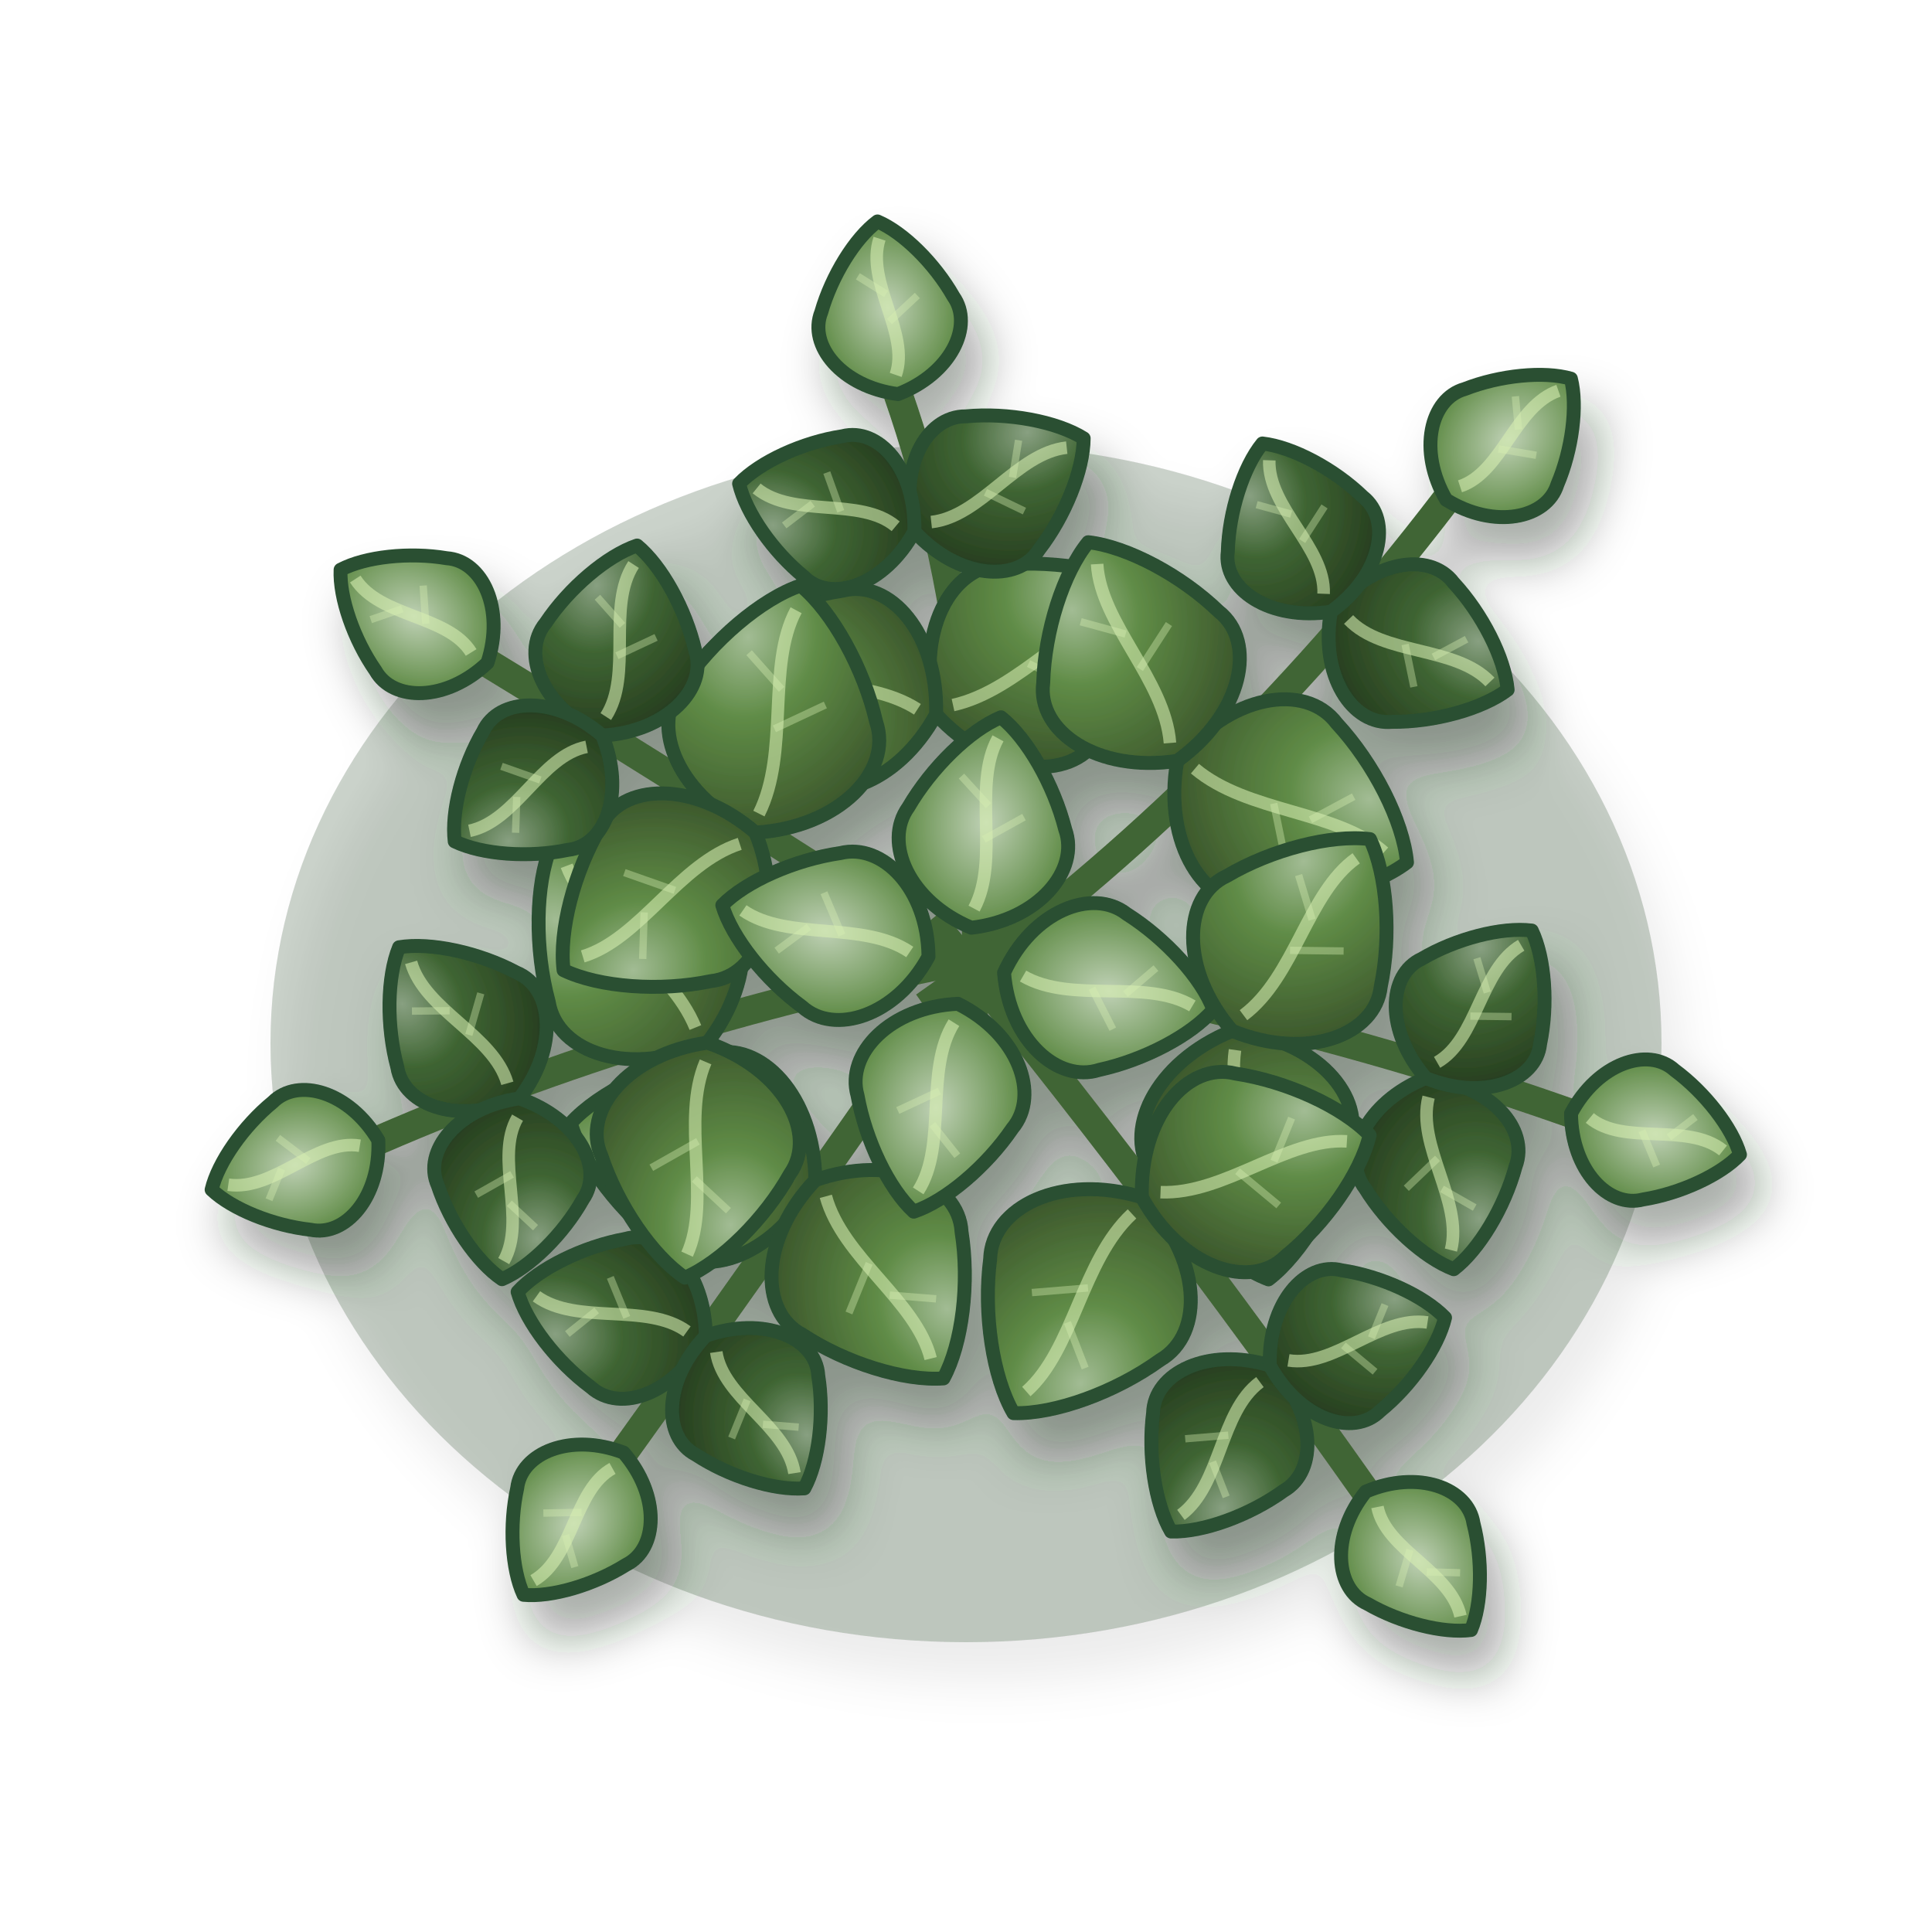
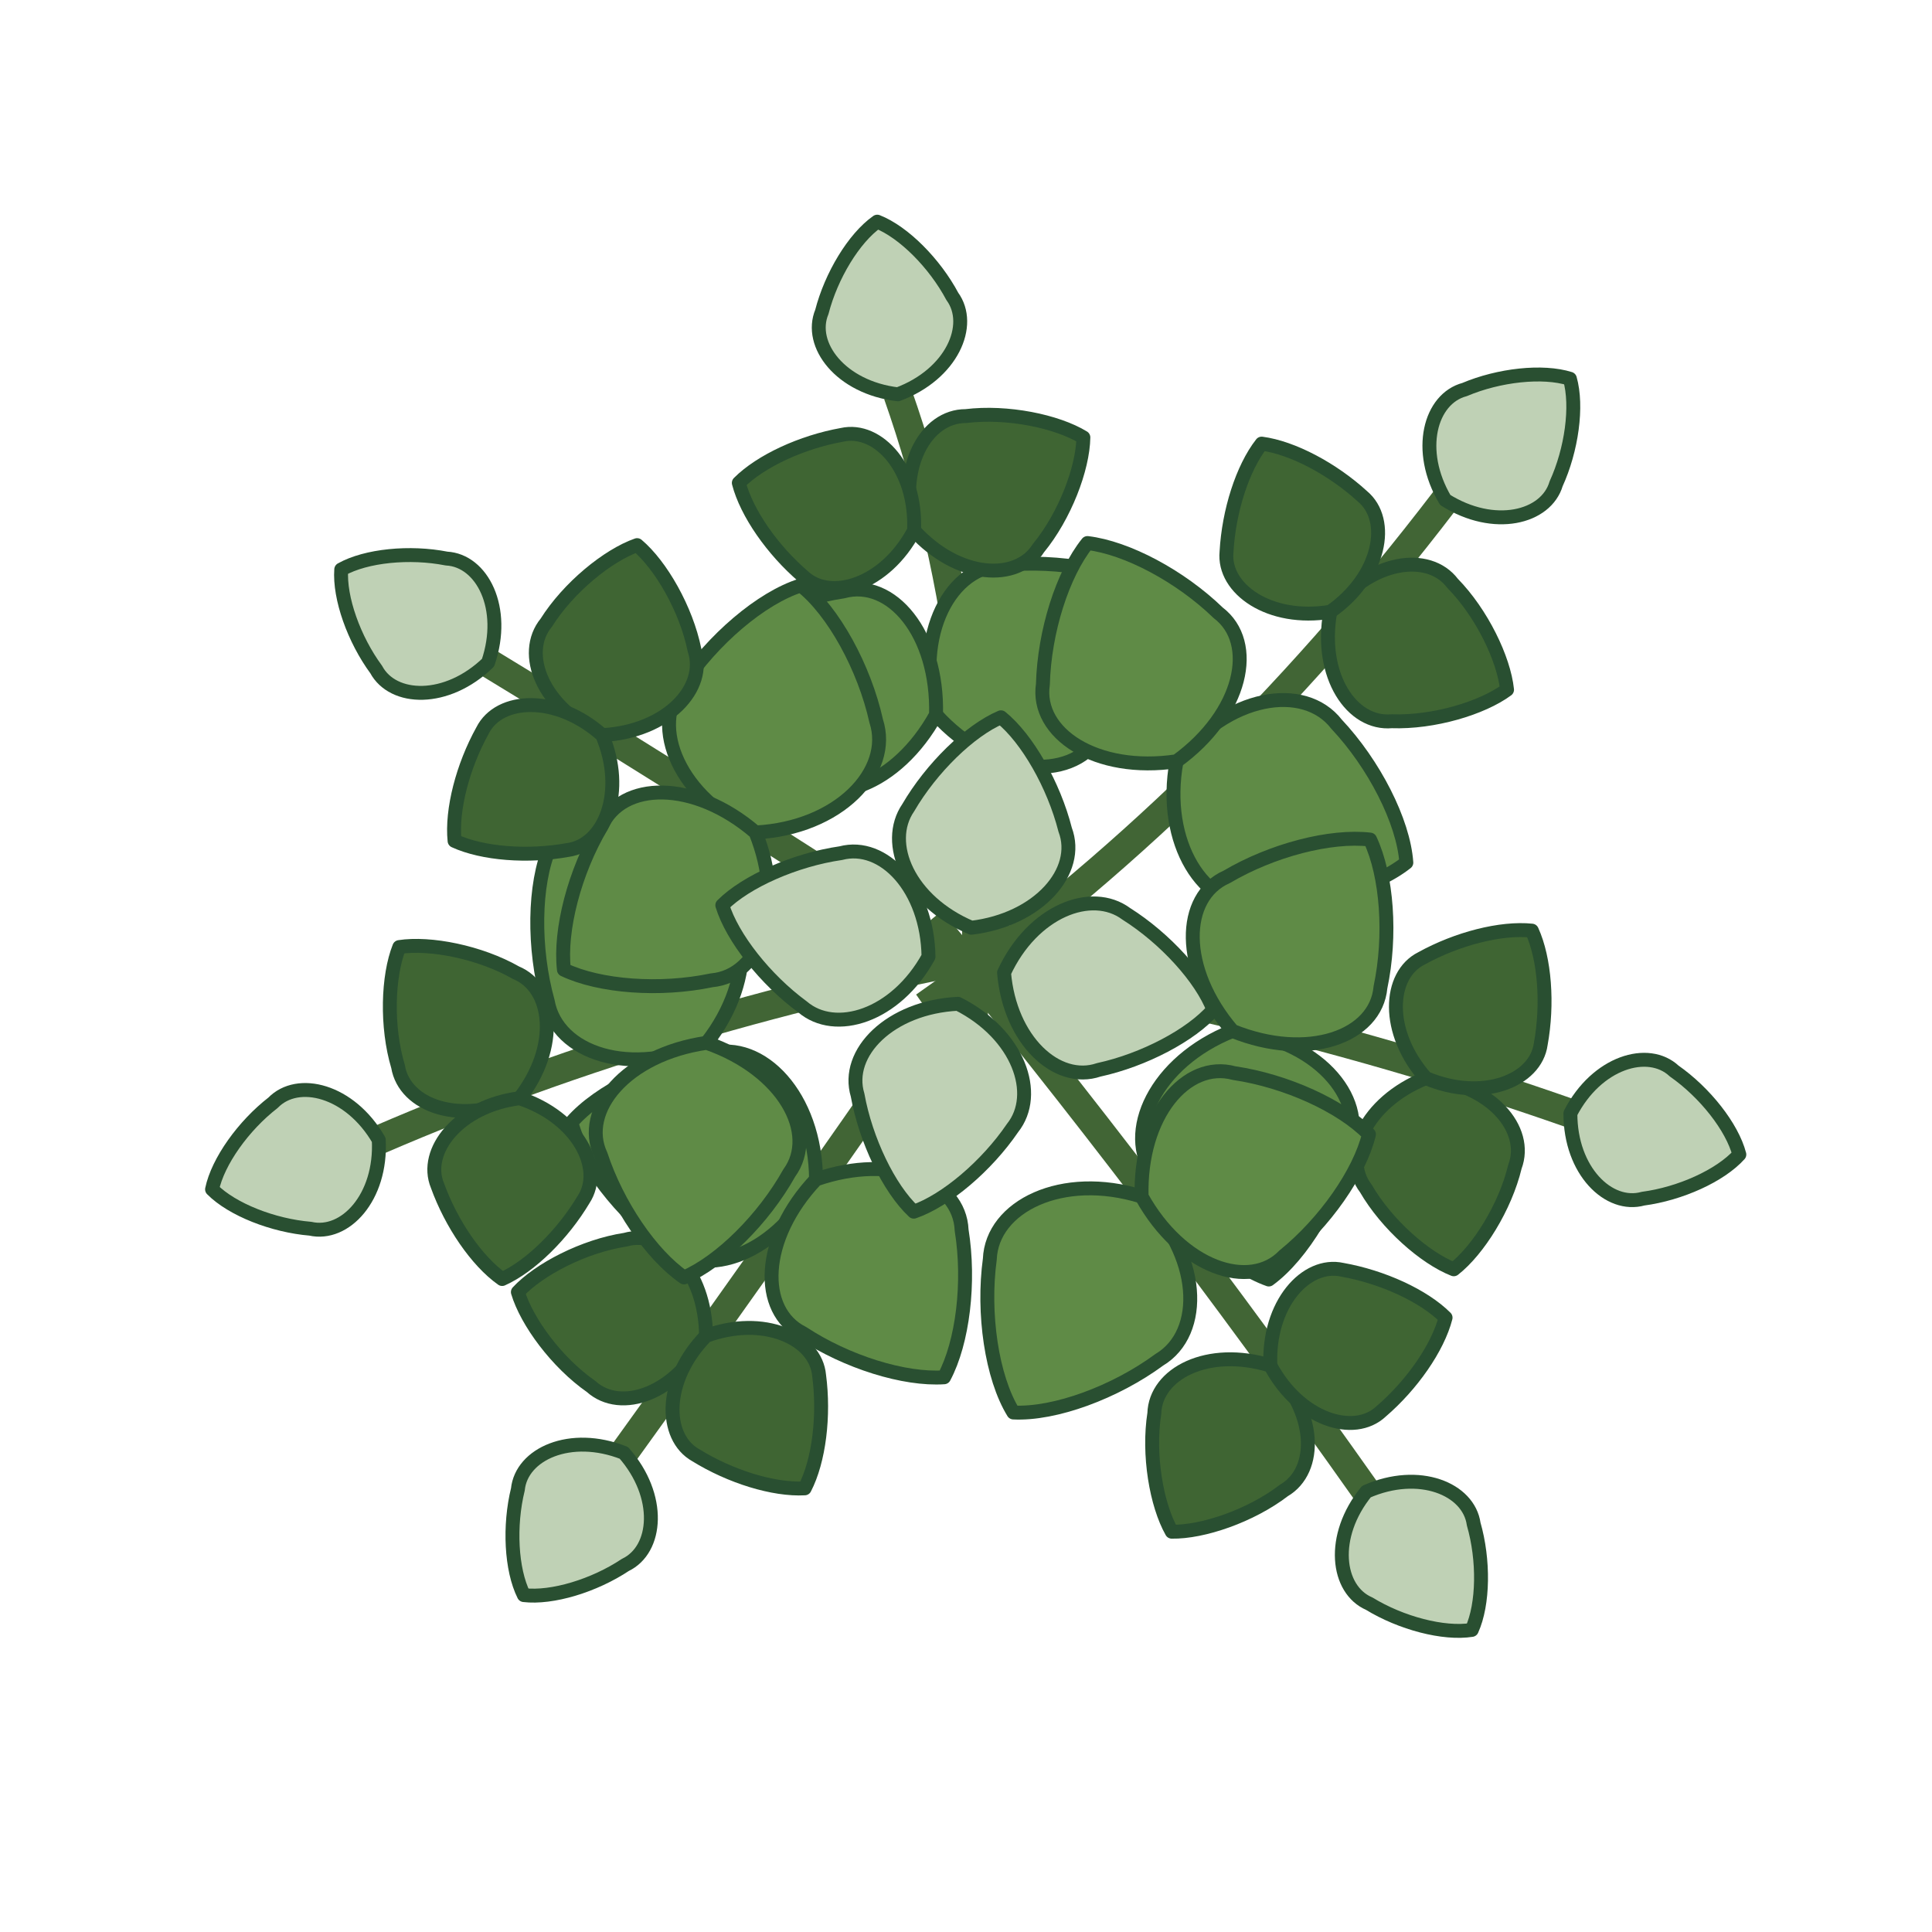
<svg xmlns="http://www.w3.org/2000/svg" viewBox="-50 -50 100 100" width="100" height="100" role="img" aria-label="Patata">
  <defs>
-     <radialGradient id="leafA" cx="30%" cy="24%" r="82%">
-       <stop stop-color="#a2bc94" />
-       <stop offset=".4" stop-color="#5f8b46" />
-       <stop offset="1" stop-color="#3b562b" />
-     </radialGradient>
-     <radialGradient id="leafB" cx="30%" cy="24%" r="82%">
-       <stop stop-color="#88a081" />
-       <stop offset=".42" stop-color="#3f6533" />
-       <stop offset="1" stop-color="#263d1f" />
-     </radialGradient>
-     <radialGradient id="leafYoung">
-       <stop stop-color="#bfd1b5" />
-       <stop offset="1" stop-color="#5f8b46" />
-     </radialGradient>
-     <radialGradient id="fruitRed" cx="30%" cy="24%">
-       <stop stop-color="#ff9b83" />
-       <stop offset=".35" stop-color="#c98242" />
-       <stop offset="1" stop-color="#6d2026" />
-     </radialGradient>
-     <radialGradient id="fruitGreen" cx="30%" cy="24%">
-       <stop stop-color="#b6dc79" />
-       <stop offset=".4" stop-color="#5e9849" />
-       <stop offset="1" stop-color="#264a30" />
-     </radialGradient>
-     <radialGradient id="fruitOrange">
-       <stop stop-color="#ffd376" />
-       <stop offset=".42" stop-color="#e78934" />
-       <stop offset="1" stop-color="#7a321f" />
-     </radialGradient>
-     <radialGradient id="fruitPurple">
-       <stop stop-color="#c498ca" />
-       <stop offset=".42" stop-color="#70467e" />
-       <stop offset="1" stop-color="#2a193d" />
-     </radialGradient>
-     <radialGradient id="headGreen">
-       <stop stop-color="#a3c77c" />
-       <stop offset="1" stop-color="#456d43" />
-     </radialGradient>
-     <radialGradient id="headCream">
-       <stop stop-color="#fffcec" />
-       <stop offset="1" stop-color="#b8aa7b" />
-     </radialGradient>
-     <filter id="depth" x="-24%" y="-24%" width="160%" height="170%">
-       <feDropShadow dx="1" dy="2" stdDeviation="1.25" flood-color="#132315" flood-opacity=".38" />
-     </filter>
+     <path id="serraShape0" d="M0 0 C4.2 -1 6.4 -4.4 5.1 -6.8 C4 -9.4 1.9 -12 0 -13 C-1.9 -12 -4 -9.4 -5.1 -6.8 C-6.4 -4.4 -4.2 -1 0 0Z" fill="#5f8b46" stroke="#294f31" stroke-width=".72" stroke-linejoin="round" />
+     <path id="serraShape1" d="M0 0 C4.1 -1 6.2 -4.1 4.9 -6.3 C3.8 -8.8 1.8 -11.2 0 -12.2 C-1.8 -11.2 -3.8 -8.8 -4.9 -6.3 C-6.2 -4.1 -4.1 -1 0 0Z" fill="#5f8b46" stroke="#294f31" stroke-width=".72" stroke-linejoin="round" />
+     <path id="serraShape2" d="M0 0 C3.3 -.8 4.9 -3.4 3.9 -5.2 C3.1 -7.2 1.4 -9.2 0 -10 C-1.4 -9.2 -3.1 -7.2 -3.9 -5.2 C-4.9 -3.4 -3.3 -.8 0 0Z" fill="#3f6533" stroke="#294f31" stroke-width=".72" stroke-linejoin="round" />
+     <path id="serraShape3" d="M0 0 C3.1 -.7 4.7 -3.2 3.8 -4.9 C2.9 -6.8 1.4 -8.6 0 -9.4 C-1.4 -8.6 -2.9 -6.8 -3.8 -4.9 C-4.7 -3.2 -3.1 -.7 0 0Z" fill="#3f6533" stroke="#294f31" stroke-width=".72" stroke-linejoin="round" />
+     <path id="serraShape4" d="M0 0 C2.9 -.7 4.3 -3.1 3.4 -4.7 C2.7 -6.5 1.3 -8.3 0 -9 C-1.3 -8.3 -2.7 -6.5 -3.4 -4.7 C-4.3 -3.1 -2.9 -.7 0 0Z" fill="#bfd1b5" stroke="#294f31" stroke-width=".72" stroke-linejoin="round" />
  </defs>
-   <g filter="url(#depth)" style="isolation:isolate">
-     <ellipse cy="4" rx="36" ry="31" fill="#122415" opacity=".2" />
-     <g transform="rotate(-6.779358)">
-       <path d="M0 3 Q3.259 -15 0 -29.81" stroke="#416535" stroke-width="1.5" fill="none" />
-       <g transform="translate(0 -13.11619) rotate(68)">
-         <path d="M0 0 C4.243 -1.04 6.427 -4.42 5.117 -6.76 C3.994 -9.36 1.872 -11.96 0 -13 C-1.872 -11.96 -3.994 -9.36 -5.117 -6.76 C-6.427 -4.42 -4.243 -1.04 0 0Z" fill="url(#leafA)" stroke="#294f31" stroke-width=".72" stroke-linejoin="round" />
-         <path d="M0 -1 C1 -4.42 -1 -8.58 0 -11.7" fill="none" stroke="#d8efb2" stroke-width=".65" opacity=".58" />
-         <path d="M0 -5.46 L2.371 -7.15 M0 -7.54 L-1.997 -9.1" stroke="#d8efb2" stroke-width=".38" opacity=".38" />
+   <g>
+     <g transform="rotate(-6.8)">
+       <path d="M0 3 Q3.3 -15 0 -29.8" stroke="#416535" stroke-width="1.5" fill="none" />
+       <g transform="translate(0 -13.1) rotate(68)">
+         <use href="#serraShape0" />
      </g>
-       <g transform="translate(0 -13.11619) rotate(-68)">
-         <path d="M0 0 C4.066 -0.978 6.159 -4.155 4.904 -6.354 C3.827 -8.798 1.794 -11.242 0 -12.22 C-1.794 -11.242 -3.827 -8.798 -4.904 -6.354 C-6.159 -4.155 -4.066 -0.978 0 0Z" fill="url(#leafA)" stroke="#294f31" stroke-width=".72" stroke-linejoin="round" />
-         <path d="M0 -1 C1 -4.155 -1 -8.065 0 -10.998" fill="none" stroke="#d8efb2" stroke-width=".65" opacity=".58" />
-         <path d="M0 -5.132 L2.272 -6.721 M0 -7.088 L-1.914 -8.554" stroke="#d8efb2" stroke-width=".38" opacity=".38" />
+       <g transform="translate(0 -13.1) rotate(-68)">
+         <use href="#serraShape1" />
      </g>
-       <g transform="translate(0 -22.65524) rotate(68)">
-         <path d="M0 0 C3.264 -0.8 4.944 -3.4 3.936 -5.2 C3.072 -7.2 1.44 -9.2 0 -10 C-1.44 -9.2 -3.072 -7.2 -3.936 -5.2 C-4.944 -3.4 -3.264 -0.8 0 0Z" fill="url(#leafB)" stroke="#294f31" stroke-width=".72" stroke-linejoin="round" />
-         <path d="M0 -1 C1 -3.4 -1 -6.6 0 -9" fill="none" stroke="#d8efb2" stroke-width=".65" opacity=".58" />
-         <path d="M0 -4.2 L1.824 -5.5 M0 -5.8 L-1.536 -7" stroke="#d8efb2" stroke-width=".38" opacity=".38" />
+       <g transform="translate(0 -22.7) rotate(68)">
+         <use href="#serraShape2" />
      </g>
-       <g transform="translate(0 -22.65524) rotate(-68)">
-         <path d="M0 0 C3.128 -0.752 4.738 -3.196 3.772 -4.888 C2.944 -6.768 1.38 -8.648 0 -9.4 C-1.38 -8.648 -2.944 -6.768 -3.772 -4.888 C-4.738 -3.196 -3.128 -0.752 0 0Z" fill="url(#leafB)" stroke="#294f31" stroke-width=".72" stroke-linejoin="round" />
-         <path d="M0 -1 C1 -3.196 -1 -6.204 0 -8.46" fill="none" stroke="#d8efb2" stroke-width=".65" opacity=".58" />
-         <path d="M0 -3.948 L1.748 -5.17 M0 -5.452 L-1.472 -6.58" stroke="#d8efb2" stroke-width=".38" opacity=".38" />
+       <g transform="translate(0 -22.7) rotate(-68)">
+         <use href="#serraShape3" />
      </g>
-       <g transform="translate(0 -29.80952)">
-         <path d="M0 0 C2.856 -0.72 4.326 -3.06 3.444 -4.68 C2.688 -6.48 1.26 -8.28 0 -9 C-1.26 -8.28 -2.688 -6.48 -3.444 -4.68 C-4.326 -3.06 -2.856 -0.72 0 0Z" fill="url(#leafYoung)" stroke="#294f31" stroke-width=".72" stroke-linejoin="round" />
-         <path d="M0 -1 C1 -3.06 -1 -5.94 0 -8.1" fill="none" stroke="#d8efb2" stroke-width=".65" opacity=".58" />
-         <path d="M0 -3.78 L1.596 -4.95 M0 -5.22 L-1.344 -6.3" stroke="#d8efb2" stroke-width=".38" opacity=".38" />
+       <g transform="translate(0 -29.8)">
+         <use href="#serraShape4" />
      </g>
    </g>
-     <g transform="rotate(45.8434)">
-       <path d="M0 3 Q2.908 -15 0 -34.64" stroke="#416535" stroke-width="1.5" fill="none" />
-       <g transform="translate(0 -15.24182) rotate(68)">
-         <path d="M0 0 C4.243 -1.04 6.427 -4.42 5.117 -6.76 C3.994 -9.36 1.872 -11.96 0 -13 C-1.872 -11.96 -3.994 -9.36 -5.117 -6.76 C-6.427 -4.42 -4.243 -1.04 0 0Z" fill="url(#leafA)" stroke="#294f31" stroke-width=".72" stroke-linejoin="round" />
-         <path d="M0 -1 C1 -4.42 -1 -8.58 0 -11.7" fill="none" stroke="#d8efb2" stroke-width=".65" opacity=".58" />
-         <path d="M0 -5.46 L2.371 -7.15 M0 -7.54 L-1.997 -9.1" stroke="#d8efb2" stroke-width=".38" opacity=".38" />
+     <g transform="rotate(45.8)">
+       <path d="M0 3 Q2.9 -15 0 -34.6" stroke="#416535" stroke-width="1.5" fill="none" />
+       <g transform="translate(0 -15.2) rotate(68)">
+         <use href="#serraShape0" />
      </g>
-       <g transform="translate(0 -15.24182) rotate(-68)">
-         <path d="M0 0 C4.066 -0.978 6.159 -4.155 4.904 -6.354 C3.827 -8.798 1.794 -11.242 0 -12.22 C-1.794 -11.242 -3.827 -8.798 -4.904 -6.354 C-6.159 -4.155 -4.066 -0.978 0 0Z" fill="url(#leafA)" stroke="#294f31" stroke-width=".72" stroke-linejoin="round" />
-         <path d="M0 -1 C1 -4.155 -1 -8.065 0 -10.998" fill="none" stroke="#d8efb2" stroke-width=".65" opacity=".58" />
-         <path d="M0 -5.132 L2.272 -6.721 M0 -7.088 L-1.914 -8.554" stroke="#d8efb2" stroke-width=".38" opacity=".38" />
+       <g transform="translate(0 -15.2) rotate(-68)">
+         <use href="#serraShape1" />
      </g>
-       <g transform="translate(0 -26.32677) rotate(68)">
-         <path d="M0 0 C3.264 -0.8 4.944 -3.4 3.936 -5.2 C3.072 -7.2 1.44 -9.2 0 -10 C-1.44 -9.2 -3.072 -7.2 -3.936 -5.2 C-4.944 -3.4 -3.264 -0.8 0 0Z" fill="url(#leafB)" stroke="#294f31" stroke-width=".72" stroke-linejoin="round" />
-         <path d="M0 -1 C1 -3.4 -1 -6.6 0 -9" fill="none" stroke="#d8efb2" stroke-width=".65" opacity=".58" />
-         <path d="M0 -4.2 L1.824 -5.5 M0 -5.8 L-1.536 -7" stroke="#d8efb2" stroke-width=".38" opacity=".38" />
+       <g transform="translate(0 -26.3) rotate(68)">
+         <use href="#serraShape2" />
      </g>
-       <g transform="translate(0 -26.32677) rotate(-68)">
-         <path d="M0 0 C3.128 -0.752 4.738 -3.196 3.772 -4.888 C2.944 -6.768 1.38 -8.648 0 -9.4 C-1.38 -8.648 -2.944 -6.768 -3.772 -4.888 C-4.738 -3.196 -3.128 -0.752 0 0Z" fill="url(#leafB)" stroke="#294f31" stroke-width=".72" stroke-linejoin="round" />
-         <path d="M0 -1 C1 -3.196 -1 -6.204 0 -8.46" fill="none" stroke="#d8efb2" stroke-width=".65" opacity=".58" />
-         <path d="M0 -3.948 L1.748 -5.17 M0 -5.452 L-1.472 -6.58" stroke="#d8efb2" stroke-width=".38" opacity=".38" />
+       <g transform="translate(0 -26.3) rotate(-68)">
+         <use href="#serraShape3" />
      </g>
-       <g transform="translate(0 -34.64049)">
-         <path d="M0 0 C2.856 -0.72 4.326 -3.06 3.444 -4.68 C2.688 -6.48 1.26 -8.28 0 -9 C-1.26 -8.28 -2.688 -6.48 -3.444 -4.68 C-4.326 -3.06 -2.856 -0.72 0 0Z" fill="url(#leafYoung)" stroke="#294f31" stroke-width=".72" stroke-linejoin="round" />
-         <path d="M0 -1 C1 -3.06 -1 -5.94 0 -8.1" fill="none" stroke="#d8efb2" stroke-width=".65" opacity=".58" />
-         <path d="M0 -3.78 L1.596 -4.95 M0 -5.22 L-1.344 -6.3" stroke="#d8efb2" stroke-width=".38" opacity=".38" />
+       <g transform="translate(0 -34.6)">
+         <use href="#serraShape4" />
      </g>
    </g>
-     <g transform="rotate(103.6934)">
-       <path d="M0 3 Q-1.738 -15 0 -32.232" stroke="#416535" stroke-width="1.5" fill="none" />
-       <g transform="translate(0 -14.18214) rotate(68)">
-         <path d="M0 0 C4.243 -1.04 6.427 -4.42 5.117 -6.76 C3.994 -9.36 1.872 -11.96 0 -13 C-1.872 -11.96 -3.994 -9.36 -5.117 -6.76 C-6.427 -4.42 -4.243 -1.04 0 0Z" fill="url(#leafA)" stroke="#294f31" stroke-width=".72" stroke-linejoin="round" />
-         <path d="M0 -1 C1 -4.42 -1 -8.58 0 -11.7" fill="none" stroke="#d8efb2" stroke-width=".65" opacity=".58" />
-         <path d="M0 -5.46 L2.371 -7.15 M0 -7.54 L-1.997 -9.1" stroke="#d8efb2" stroke-width=".38" opacity=".38" />
+     <g transform="rotate(103.7)">
+       <path d="M0 3 Q-1.7 -15 0 -32.2" stroke="#416535" stroke-width="1.5" fill="none" />
+       <g transform="translate(0 -14.2) rotate(68)">
+         <use href="#serraShape0" />
      </g>
-       <g transform="translate(0 -14.18214) rotate(-68)">
-         <path d="M0 0 C4.066 -0.978 6.159 -4.155 4.904 -6.354 C3.827 -8.798 1.794 -11.242 0 -12.22 C-1.794 -11.242 -3.827 -8.798 -4.904 -6.354 C-6.159 -4.155 -4.066 -0.978 0 0Z" fill="url(#leafA)" stroke="#294f31" stroke-width=".72" stroke-linejoin="round" />
-         <path d="M0 -1 C1 -4.155 -1 -8.065 0 -10.998" fill="none" stroke="#d8efb2" stroke-width=".65" opacity=".58" />
-         <path d="M0 -5.132 L2.272 -6.721 M0 -7.088 L-1.914 -8.554" stroke="#d8efb2" stroke-width=".38" opacity=".38" />
+       <g transform="translate(0 -14.2) rotate(-68)">
+         <use href="#serraShape1" />
      </g>
-       <g transform="translate(0 -24.49642) rotate(68)">
-         <path d="M0 0 C3.264 -0.8 4.944 -3.4 3.936 -5.2 C3.072 -7.2 1.44 -9.2 0 -10 C-1.44 -9.2 -3.072 -7.2 -3.936 -5.2 C-4.944 -3.4 -3.264 -0.8 0 0Z" fill="url(#leafB)" stroke="#294f31" stroke-width=".72" stroke-linejoin="round" />
-         <path d="M0 -1 C1 -3.4 -1 -6.6 0 -9" fill="none" stroke="#d8efb2" stroke-width=".65" opacity=".58" />
-         <path d="M0 -4.2 L1.824 -5.5 M0 -5.8 L-1.536 -7" stroke="#d8efb2" stroke-width=".38" opacity=".38" />
+       <g transform="translate(0 -24.5) rotate(68)">
+         <use href="#serraShape2" />
      </g>
-       <g transform="translate(0 -24.49642) rotate(-68)">
-         <path d="M0 0 C3.128 -0.752 4.738 -3.196 3.772 -4.888 C2.944 -6.768 1.38 -8.648 0 -9.4 C-1.38 -8.648 -2.944 -6.768 -3.772 -4.888 C-4.738 -3.196 -3.128 -0.752 0 0Z" fill="url(#leafB)" stroke="#294f31" stroke-width=".72" stroke-linejoin="round" />
-         <path d="M0 -1 C1 -3.196 -1 -6.204 0 -8.46" fill="none" stroke="#d8efb2" stroke-width=".65" opacity=".58" />
-         <path d="M0 -3.948 L1.748 -5.17 M0 -5.452 L-1.472 -6.58" stroke="#d8efb2" stroke-width=".38" opacity=".38" />
+       <g transform="translate(0 -24.5) rotate(-68)">
+         <use href="#serraShape3" />
      </g>
-       <g transform="translate(0 -32.23214)">
-         <path d="M0 0 C2.856 -0.72 4.326 -3.06 3.444 -4.68 C2.688 -6.48 1.26 -8.28 0 -9 C-1.26 -8.28 -2.688 -6.48 -3.444 -4.68 C-4.326 -3.06 -2.856 -0.72 0 0Z" fill="url(#leafYoung)" stroke="#294f31" stroke-width=".72" stroke-linejoin="round" />
-         <path d="M0 -1 C1 -3.06 -1 -5.94 0 -8.1" fill="none" stroke="#d8efb2" stroke-width=".65" opacity=".58" />
-         <path d="M0 -3.78 L1.596 -4.95 M0 -5.22 L-1.344 -6.3" stroke="#d8efb2" stroke-width=".38" opacity=".38" />
+       <g transform="translate(0 -32.2)">
+         <use href="#serraShape4" />
      </g>
    </g>
-     <g transform="rotate(142.7449)">
-       <path d="M0 3 Q-0.677 -15 0 -34.18" stroke="#416535" stroke-width="1.5" fill="none" />
-       <g transform="translate(0 -15.03929) rotate(68)">
-         <path d="M0 0 C4.243 -1.04 6.427 -4.42 5.117 -6.76 C3.994 -9.36 1.872 -11.96 0 -13 C-1.872 -11.96 -3.994 -9.36 -5.117 -6.76 C-6.427 -4.42 -4.243 -1.04 0 0Z" fill="url(#leafA)" stroke="#294f31" stroke-width=".72" stroke-linejoin="round" />
-         <path d="M0 -1 C1 -4.42 -1 -8.58 0 -11.7" fill="none" stroke="#d8efb2" stroke-width=".65" opacity=".58" />
-         <path d="M0 -5.46 L2.371 -7.15 M0 -7.54 L-1.997 -9.1" stroke="#d8efb2" stroke-width=".38" opacity=".38" />
+     <g transform="rotate(142.7)">
+       <path d="M0 3 Q-.7 -15 0 -34.2" stroke="#416535" stroke-width="1.5" fill="none" />
+       <g transform="translate(0 -15) rotate(68)">
+         <use href="#serraShape0" />
      </g>
-       <g transform="translate(0 -15.03929) rotate(-68)">
-         <path d="M0 0 C4.066 -0.978 6.159 -4.155 4.904 -6.354 C3.827 -8.798 1.794 -11.242 0 -12.22 C-1.794 -11.242 -3.827 -8.798 -4.904 -6.354 C-6.159 -4.155 -4.066 -0.978 0 0Z" fill="url(#leafA)" stroke="#294f31" stroke-width=".72" stroke-linejoin="round" />
-         <path d="M0 -1 C1 -4.155 -1 -8.065 0 -10.998" fill="none" stroke="#d8efb2" stroke-width=".65" opacity=".58" />
-         <path d="M0 -5.132 L2.272 -6.721 M0 -7.088 L-1.914 -8.554" stroke="#d8efb2" stroke-width=".38" opacity=".38" />
+       <g transform="translate(0 -15) rotate(-68)">
+         <use href="#serraShape1" />
      </g>
-       <g transform="translate(0 -25.97695) rotate(68)">
-         <path d="M0 0 C3.264 -0.8 4.944 -3.4 3.936 -5.2 C3.072 -7.2 1.44 -9.2 0 -10 C-1.44 -9.2 -3.072 -7.2 -3.936 -5.2 C-4.944 -3.4 -3.264 -0.8 0 0Z" fill="url(#leafB)" stroke="#294f31" stroke-width=".72" stroke-linejoin="round" />
-         <path d="M0 -1 C1 -3.4 -1 -6.6 0 -9" fill="none" stroke="#d8efb2" stroke-width=".65" opacity=".58" />
-         <path d="M0 -4.2 L1.824 -5.5 M0 -5.8 L-1.536 -7" stroke="#d8efb2" stroke-width=".38" opacity=".38" />
+       <g transform="translate(0 -26) rotate(68)">
+         <use href="#serraShape2" />
      </g>
-       <g transform="translate(0 -25.97695) rotate(-68)">
-         <path d="M0 0 C3.128 -0.752 4.738 -3.196 3.772 -4.888 C2.944 -6.768 1.38 -8.648 0 -9.4 C-1.38 -8.648 -2.944 -6.768 -3.772 -4.888 C-4.738 -3.196 -3.128 -0.752 0 0Z" fill="url(#leafB)" stroke="#294f31" stroke-width=".72" stroke-linejoin="round" />
-         <path d="M0 -1 C1 -3.196 -1 -6.204 0 -8.46" fill="none" stroke="#d8efb2" stroke-width=".65" opacity=".58" />
-         <path d="M0 -3.948 L1.748 -5.17 M0 -5.452 L-1.472 -6.58" stroke="#d8efb2" stroke-width=".38" opacity=".38" />
+       <g transform="translate(0 -26) rotate(-68)">
+         <use href="#serraShape3" />
      </g>
-       <g transform="translate(0 -34.1802)">
-         <path d="M0 0 C2.856 -0.72 4.326 -3.06 3.444 -4.68 C2.688 -6.48 1.26 -8.28 0 -9 C-1.26 -8.28 -2.688 -6.48 -3.444 -4.68 C-4.326 -3.06 -2.856 -0.72 0 0Z" fill="url(#leafYoung)" stroke="#294f31" stroke-width=".72" stroke-linejoin="round" />
-         <path d="M0 -1 C1 -3.06 -1 -5.94 0 -8.1" fill="none" stroke="#d8efb2" stroke-width=".65" opacity=".58" />
-         <path d="M0 -3.78 L1.596 -4.95 M0 -5.22 L-1.344 -6.3" stroke="#d8efb2" stroke-width=".38" opacity=".38" />
+       <g transform="translate(0 -34.2)">
+         <use href="#serraShape4" />
      </g>
    </g>
-     <g transform="rotate(215.1306)">
-       <path d="M0 3 Q-0.155 -15 0 -30.797" stroke="#416535" stroke-width="1.5" fill="none" />
-       <g transform="translate(0 -13.55062) rotate(68)">
-         <path d="M0 0 C4.243 -1.04 6.427 -4.42 5.117 -6.76 C3.994 -9.36 1.872 -11.96 0 -13 C-1.872 -11.96 -3.994 -9.36 -5.117 -6.76 C-6.427 -4.42 -4.243 -1.04 0 0Z" fill="url(#leafA)" stroke="#294f31" stroke-width=".72" stroke-linejoin="round" />
-         <path d="M0 -1 C1 -4.42 -1 -8.58 0 -11.7" fill="none" stroke="#d8efb2" stroke-width=".65" opacity=".58" />
-         <path d="M0 -5.46 L2.371 -7.15 M0 -7.54 L-1.997 -9.1" stroke="#d8efb2" stroke-width=".38" opacity=".38" />
+     <g transform="rotate(215.1)">
+       <path d="M0 3 Q-.2 -15 0 -30.8" stroke="#416535" stroke-width="1.5" fill="none" />
+       <g transform="translate(0 -13.5) rotate(68)">
+         <use href="#serraShape0" />
      </g>
-       <g transform="translate(0 -13.55062) rotate(-68)">
-         <path d="M0 0 C4.066 -0.978 6.159 -4.155 4.904 -6.354 C3.827 -8.798 1.794 -11.242 0 -12.22 C-1.794 -11.242 -3.827 -8.798 -4.904 -6.354 C-6.159 -4.155 -4.066 -0.978 0 0Z" fill="url(#leafA)" stroke="#294f31" stroke-width=".72" stroke-linejoin="round" />
-         <path d="M0 -1 C1 -4.155 -1 -8.065 0 -10.998" fill="none" stroke="#d8efb2" stroke-width=".65" opacity=".58" />
-         <path d="M0 -5.132 L2.272 -6.721 M0 -7.088 L-1.914 -8.554" stroke="#d8efb2" stroke-width=".38" opacity=".38" />
+       <g transform="translate(0 -13.5) rotate(-68)">
+         <use href="#serraShape1" />
      </g>
-       <g transform="translate(0 -23.40562) rotate(68)">
-         <path d="M0 0 C3.264 -0.8 4.944 -3.4 3.936 -5.2 C3.072 -7.2 1.44 -9.2 0 -10 C-1.44 -9.2 -3.072 -7.2 -3.936 -5.2 C-4.944 -3.4 -3.264 -0.8 0 0Z" fill="url(#leafB)" stroke="#294f31" stroke-width=".72" stroke-linejoin="round" />
-         <path d="M0 -1 C1 -3.4 -1 -6.6 0 -9" fill="none" stroke="#d8efb2" stroke-width=".65" opacity=".58" />
-         <path d="M0 -4.2 L1.824 -5.5 M0 -5.8 L-1.536 -7" stroke="#d8efb2" stroke-width=".38" opacity=".38" />
+       <g transform="translate(0 -23.4) rotate(68)">
+         <use href="#serraShape2" />
      </g>
-       <g transform="translate(0 -23.40562) rotate(-68)">
-         <path d="M0 0 C3.128 -0.752 4.738 -3.196 3.772 -4.888 C2.944 -6.768 1.38 -8.648 0 -9.4 C-1.38 -8.648 -2.944 -6.768 -3.772 -4.888 C-4.738 -3.196 -3.128 -0.752 0 0Z" fill="url(#leafB)" stroke="#294f31" stroke-width=".72" stroke-linejoin="round" />
-         <path d="M0 -1 C1 -3.196 -1 -6.204 0 -8.46" fill="none" stroke="#d8efb2" stroke-width=".65" opacity=".58" />
-         <path d="M0 -3.948 L1.748 -5.17 M0 -5.452 L-1.472 -6.58" stroke="#d8efb2" stroke-width=".38" opacity=".38" />
+       <g transform="translate(0 -23.4) rotate(-68)">
+         <use href="#serraShape3" />
      </g>
-       <g transform="translate(0 -30.79686)">
-         <path d="M0 0 C2.856 -0.72 4.326 -3.06 3.444 -4.68 C2.688 -6.48 1.26 -8.28 0 -9 C-1.26 -8.28 -2.688 -6.48 -3.444 -4.68 C-4.326 -3.06 -2.856 -0.72 0 0Z" fill="url(#leafYoung)" stroke="#294f31" stroke-width=".72" stroke-linejoin="round" />
-         <path d="M0 -1 C1 -3.06 -1 -5.94 0 -8.1" fill="none" stroke="#d8efb2" stroke-width=".65" opacity=".58" />
-         <path d="M0 -3.78 L1.596 -4.95 M0 -5.22 L-1.344 -6.3" stroke="#d8efb2" stroke-width=".38" opacity=".38" />
+       <g transform="translate(0 -30.8)">
+         <use href="#serraShape4" />
      </g>
    </g>
-     <g transform="rotate(253.4851)">
-       <path d="M0 3 Q2.024 -15 0 -31.726" stroke="#416535" stroke-width="1.5" fill="none" />
-       <g transform="translate(0 -13.9595) rotate(68)">
-         <path d="M0 0 C4.243 -1.04 6.427 -4.42 5.117 -6.76 C3.994 -9.36 1.872 -11.96 0 -13 C-1.872 -11.96 -3.994 -9.36 -5.117 -6.76 C-6.427 -4.42 -4.243 -1.04 0 0Z" fill="url(#leafA)" stroke="#294f31" stroke-width=".72" stroke-linejoin="round" />
-         <path d="M0 -1 C1 -4.42 -1 -8.58 0 -11.7" fill="none" stroke="#d8efb2" stroke-width=".65" opacity=".58" />
-         <path d="M0 -5.46 L2.371 -7.15 M0 -7.54 L-1.997 -9.1" stroke="#d8efb2" stroke-width=".38" opacity=".38" />
+     <g transform="rotate(253.5)">
+       <path d="M0 3 Q2 -15 0 -31.7" stroke="#416535" stroke-width="1.5" fill="none" />
+       <g transform="translate(0 -14) rotate(68)">
+         <use href="#serraShape0" />
      </g>
-       <g transform="translate(0 -13.9595) rotate(-68)">
-         <path d="M0 0 C4.066 -0.978 6.159 -4.155 4.904 -6.354 C3.827 -8.798 1.794 -11.242 0 -12.22 C-1.794 -11.242 -3.827 -8.798 -4.904 -6.354 C-6.159 -4.155 -4.066 -0.978 0 0Z" fill="url(#leafA)" stroke="#294f31" stroke-width=".72" stroke-linejoin="round" />
-         <path d="M0 -1 C1 -4.155 -1 -8.065 0 -10.998" fill="none" stroke="#d8efb2" stroke-width=".65" opacity=".58" />
-         <path d="M0 -5.132 L2.272 -6.721 M0 -7.088 L-1.914 -8.554" stroke="#d8efb2" stroke-width=".38" opacity=".38" />
+       <g transform="translate(0 -14) rotate(-68)">
+         <use href="#serraShape1" />
      </g>
-       <g transform="translate(0 -24.11186) rotate(68)">
-         <path d="M0 0 C3.264 -0.8 4.944 -3.4 3.936 -5.2 C3.072 -7.2 1.44 -9.2 0 -10 C-1.44 -9.2 -3.072 -7.2 -3.936 -5.2 C-4.944 -3.4 -3.264 -0.8 0 0Z" fill="url(#leafB)" stroke="#294f31" stroke-width=".72" stroke-linejoin="round" />
-         <path d="M0 -1 C1 -3.4 -1 -6.6 0 -9" fill="none" stroke="#d8efb2" stroke-width=".65" opacity=".58" />
-         <path d="M0 -4.2 L1.824 -5.5 M0 -5.8 L-1.536 -7" stroke="#d8efb2" stroke-width=".38" opacity=".38" />
+       <g transform="translate(0 -24.1) rotate(68)">
+         <use href="#serraShape2" />
      </g>
-       <g transform="translate(0 -24.11186) rotate(-68)">
-         <path d="M0 0 C3.128 -0.752 4.738 -3.196 3.772 -4.888 C2.944 -6.768 1.38 -8.648 0 -9.4 C-1.38 -8.648 -2.944 -6.768 -3.772 -4.888 C-4.738 -3.196 -3.128 -0.752 0 0Z" fill="url(#leafB)" stroke="#294f31" stroke-width=".72" stroke-linejoin="round" />
-         <path d="M0 -1 C1 -3.196 -1 -6.204 0 -8.46" fill="none" stroke="#d8efb2" stroke-width=".65" opacity=".58" />
-         <path d="M0 -3.948 L1.748 -5.17 M0 -5.452 L-1.472 -6.58" stroke="#d8efb2" stroke-width=".38" opacity=".38" />
+       <g transform="translate(0 -24.1) rotate(-68)">
+         <use href="#serraShape3" />
      </g>
-       <g transform="translate(0 -31.72613)">
-         <path d="M0 0 C2.856 -0.72 4.326 -3.06 3.444 -4.68 C2.688 -6.48 1.26 -8.28 0 -9 C-1.26 -8.28 -2.688 -6.48 -3.444 -4.68 C-4.326 -3.06 -2.856 -0.72 0 0Z" fill="url(#leafYoung)" stroke="#294f31" stroke-width=".72" stroke-linejoin="round" />
-         <path d="M0 -1 C1 -3.06 -1 -5.94 0 -8.1" fill="none" stroke="#d8efb2" stroke-width=".65" opacity=".58" />
-         <path d="M0 -3.78 L1.596 -4.95 M0 -5.22 L-1.344 -6.3" stroke="#d8efb2" stroke-width=".38" opacity=".38" />
+       <g transform="translate(0 -31.7)">
+         <use href="#serraShape4" />
      </g>
    </g>
-     <g transform="rotate(302.3575)">
-       <path d="M0 3 Q0.268 -15 0 -29.322" stroke="#416535" stroke-width="1.5" fill="none" />
-       <g transform="translate(0 -12.9015) rotate(68)">
-         <path d="M0 0 C4.243 -1.04 6.427 -4.42 5.117 -6.76 C3.994 -9.36 1.872 -11.96 0 -13 C-1.872 -11.96 -3.994 -9.36 -5.117 -6.76 C-6.427 -4.42 -4.243 -1.04 0 0Z" fill="url(#leafA)" stroke="#294f31" stroke-width=".72" stroke-linejoin="round" />
-         <path d="M0 -1 C1 -4.42 -1 -8.58 0 -11.7" fill="none" stroke="#d8efb2" stroke-width=".65" opacity=".58" />
-         <path d="M0 -5.46 L2.371 -7.15 M0 -7.54 L-1.997 -9.1" stroke="#d8efb2" stroke-width=".38" opacity=".38" />
+     <g transform="rotate(302.4)">
+       <path d="M0 3 Q.3 -15 0 -29.3" stroke="#416535" stroke-width="1.5" fill="none" />
+       <g transform="translate(0 -12.9) rotate(68)">
+         <use href="#serraShape0" />
      </g>
-       <g transform="translate(0 -12.9015) rotate(-68)">
-         <path d="M0 0 C4.066 -0.978 6.159 -4.155 4.904 -6.354 C3.827 -8.798 1.794 -11.242 0 -12.22 C-1.794 -11.242 -3.827 -8.798 -4.904 -6.354 C-6.159 -4.155 -4.066 -0.978 0 0Z" fill="url(#leafA)" stroke="#294f31" stroke-width=".72" stroke-linejoin="round" />
-         <path d="M0 -1 C1 -4.155 -1 -8.065 0 -10.998" fill="none" stroke="#d8efb2" stroke-width=".65" opacity=".58" />
-         <path d="M0 -5.132 L2.272 -6.721 M0 -7.088 L-1.914 -8.554" stroke="#d8efb2" stroke-width=".38" opacity=".38" />
+       <g transform="translate(0 -12.9) rotate(-68)">
+         <use href="#serraShape1" />
      </g>
-       <g transform="translate(0 -22.2844) rotate(68)">
-         <path d="M0 0 C3.264 -0.8 4.944 -3.4 3.936 -5.2 C3.072 -7.2 1.44 -9.2 0 -10 C-1.44 -9.2 -3.072 -7.2 -3.936 -5.2 C-4.944 -3.4 -3.264 -0.8 0 0Z" fill="url(#leafB)" stroke="#294f31" stroke-width=".72" stroke-linejoin="round" />
-         <path d="M0 -1 C1 -3.4 -1 -6.6 0 -9" fill="none" stroke="#d8efb2" stroke-width=".65" opacity=".58" />
-         <path d="M0 -4.2 L1.824 -5.5 M0 -5.8 L-1.536 -7" stroke="#d8efb2" stroke-width=".38" opacity=".38" />
+       <g transform="translate(0 -22.3) rotate(68)">
+         <use href="#serraShape2" />
      </g>
-       <g transform="translate(0 -22.2844) rotate(-68)">
-         <path d="M0 0 C3.128 -0.752 4.738 -3.196 3.772 -4.888 C2.944 -6.768 1.38 -8.648 0 -9.4 C-1.38 -8.648 -2.944 -6.768 -3.772 -4.888 C-4.738 -3.196 -3.128 -0.752 0 0Z" fill="url(#leafB)" stroke="#294f31" stroke-width=".72" stroke-linejoin="round" />
-         <path d="M0 -1 C1 -3.196 -1 -6.204 0 -8.46" fill="none" stroke="#d8efb2" stroke-width=".65" opacity=".58" />
-         <path d="M0 -3.948 L1.748 -5.17 M0 -5.452 L-1.472 -6.58" stroke="#d8efb2" stroke-width=".38" opacity=".38" />
+       <g transform="translate(0 -22.3) rotate(-68)">
+         <use href="#serraShape3" />
      </g>
-       <g transform="translate(0 -29.32159)">
-         <path d="M0 0 C2.856 -0.72 4.326 -3.06 3.444 -4.68 C2.688 -6.48 1.26 -8.28 0 -9 C-1.26 -8.28 -2.688 -6.48 -3.444 -4.68 C-4.326 -3.06 -2.856 -0.72 0 0Z" fill="url(#leafYoung)" stroke="#294f31" stroke-width=".72" stroke-linejoin="round" />
-         <path d="M0 -1 C1 -3.06 -1 -5.94 0 -8.1" fill="none" stroke="#d8efb2" stroke-width=".65" opacity=".58" />
-         <path d="M0 -3.78 L1.596 -4.95 M0 -5.22 L-1.344 -6.3" stroke="#d8efb2" stroke-width=".38" opacity=".38" />
+       <g transform="translate(0 -29.3)">
+         <use href="#serraShape4" />
      </g>
    </g>
    <g transform="rotate(8) translate(0 -2)">
-       <path d="M0 0 C3.4 -0.88 5.15 -3.74 4.1 -5.72 C3.2 -7.92 1.5 -10.12 0 -11 C-1.5 -10.12 -3.2 -7.92 -4.1 -5.72 C-5.15 -3.74 -3.4 -0.88 0 0Z" fill="url(#leafYoung)" stroke="#294f31" stroke-width=".72" stroke-linejoin="round" />
-       <path d="M0 -1 C1 -3.74 -1 -7.26 0 -9.9" fill="none" stroke="#d8efb2" stroke-width=".65" opacity=".58" />
-       <path d="M0 -4.62 L1.9 -6.05 M0 -6.38 L-1.6 -7.7" stroke="#d8efb2" stroke-width=".38" opacity=".38" />
+       <path d="M0 0 C3.4 -.9 5.2 -3.7 4.1 -5.7 C3.2 -7.9 1.5 -10.1 0 -11 C-1.5 -10.1 -3.2 -7.9 -4.1 -5.7 C-5.1 -3.7 -3.4 -.9 0 0Z" fill="#bfd1b5" stroke="#294f31" stroke-width=".72" stroke-linejoin="round" />
    </g>
    <g transform="rotate(100) translate(0 -2)">
-       <path d="M0 0 C3.4 -0.88 5.15 -3.74 4.1 -5.72 C3.2 -7.92 1.5 -10.12 0 -11 C-1.5 -10.12 -3.2 -7.92 -4.1 -5.72 C-5.15 -3.74 -3.4 -0.88 0 0Z" fill="url(#leafYoung)" stroke="#294f31" stroke-width=".72" stroke-linejoin="round" />
-       <path d="M0 -1 C1 -3.74 -1 -7.26 0 -9.9" fill="none" stroke="#d8efb2" stroke-width=".65" opacity=".58" />
-       <path d="M0 -4.62 L1.9 -6.05 M0 -6.38 L-1.6 -7.7" stroke="#d8efb2" stroke-width=".38" opacity=".38" />
+       <path d="M0 0 C3.4 -.9 5.2 -3.7 4.1 -5.7 C3.2 -7.9 1.5 -10.1 0 -11 C-1.5 -10.1 -3.2 -7.9 -4.1 -5.7 C-5.1 -3.7 -3.4 -.9 0 0Z" fill="#bfd1b5" stroke="#294f31" stroke-width=".72" stroke-linejoin="round" />
    </g>
    <g transform="rotate(192) translate(0 -2)">
-       <path d="M0 0 C3.4 -0.88 5.15 -3.74 4.1 -5.72 C3.2 -7.92 1.5 -10.12 0 -11 C-1.5 -10.12 -3.2 -7.92 -4.1 -5.72 C-5.15 -3.74 -3.4 -0.88 0 0Z" fill="url(#leafYoung)" stroke="#294f31" stroke-width=".72" stroke-linejoin="round" />
-       <path d="M0 -1 C1 -3.74 -1 -7.26 0 -9.9" fill="none" stroke="#d8efb2" stroke-width=".65" opacity=".58" />
-       <path d="M0 -4.62 L1.9 -6.05 M0 -6.38 L-1.6 -7.7" stroke="#d8efb2" stroke-width=".38" opacity=".38" />
+       <path d="M0 0 C3.4 -.9 5.2 -3.7 4.1 -5.7 C3.2 -7.9 1.5 -10.1 0 -11 C-1.5 -10.1 -3.2 -7.9 -4.1 -5.7 C-5.1 -3.7 -3.4 -.9 0 0Z" fill="#bfd1b5" stroke="#294f31" stroke-width=".72" stroke-linejoin="round" />
    </g>
    <g transform="rotate(284) translate(0 -2)">
-       <path d="M0 0 C3.4 -0.88 5.15 -3.74 4.1 -5.72 C3.2 -7.92 1.5 -10.12 0 -11 C-1.5 -10.12 -3.2 -7.92 -4.1 -5.72 C-5.15 -3.74 -3.4 -0.88 0 0Z" fill="url(#leafYoung)" stroke="#294f31" stroke-width=".72" stroke-linejoin="round" />
-       <path d="M0 -1 C1 -3.74 -1 -7.26 0 -9.9" fill="none" stroke="#d8efb2" stroke-width=".65" opacity=".58" />
-       <path d="M0 -4.62 L1.9 -6.05 M0 -6.38 L-1.6 -7.7" stroke="#d8efb2" stroke-width=".38" opacity=".38" />
+       <path d="M0 0 C3.4 -.9 5.2 -3.7 4.1 -5.7 C3.2 -7.9 1.5 -10.1 0 -11 C-1.5 -10.1 -3.2 -7.9 -4.1 -5.7 C-5.1 -3.7 -3.4 -.9 0 0Z" fill="#bfd1b5" stroke="#294f31" stroke-width=".72" stroke-linejoin="round" />
    </g>
  </g>
</svg>
